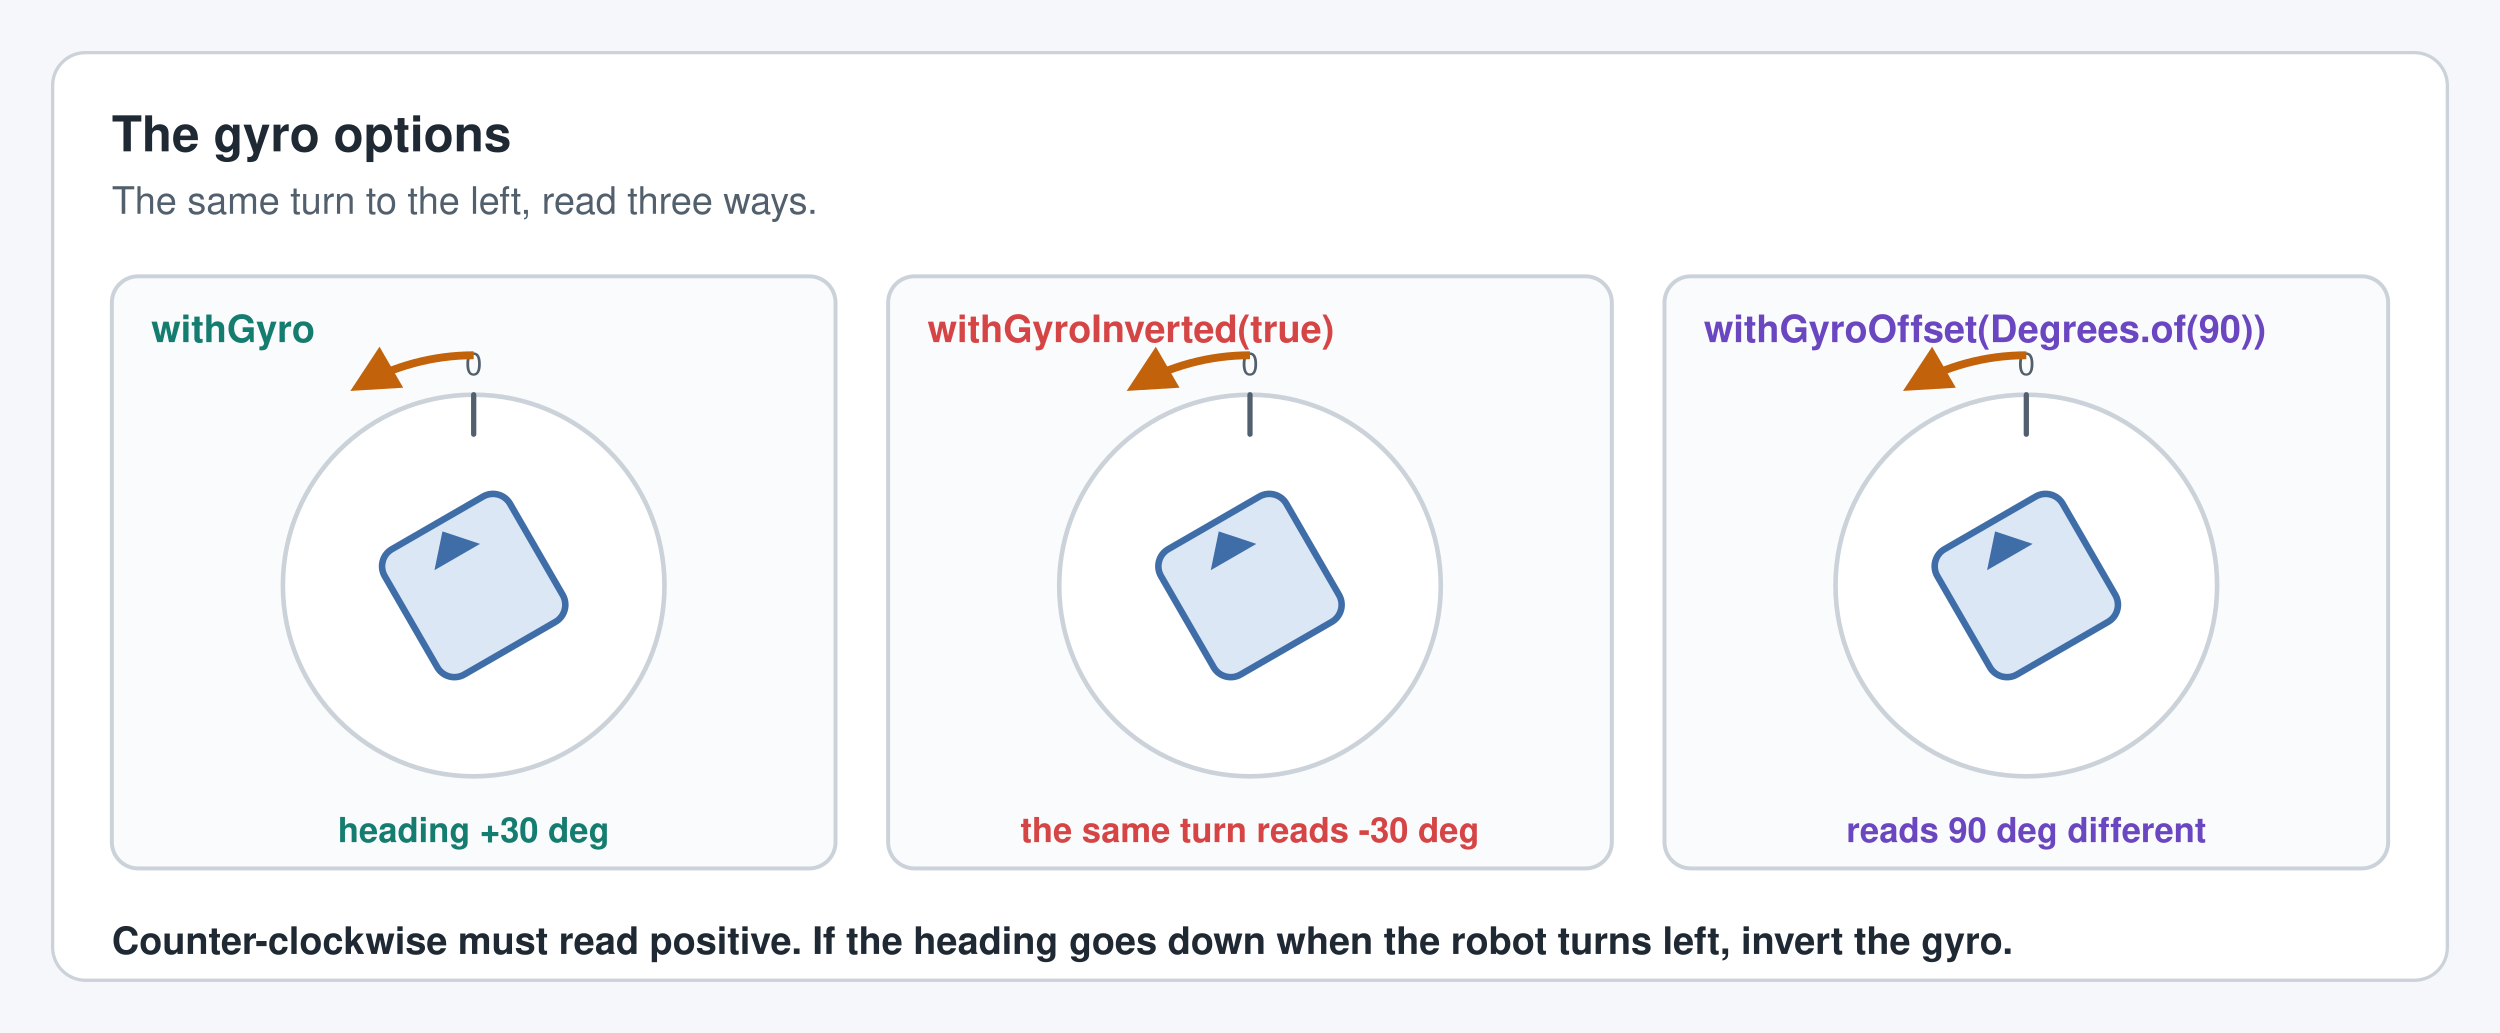
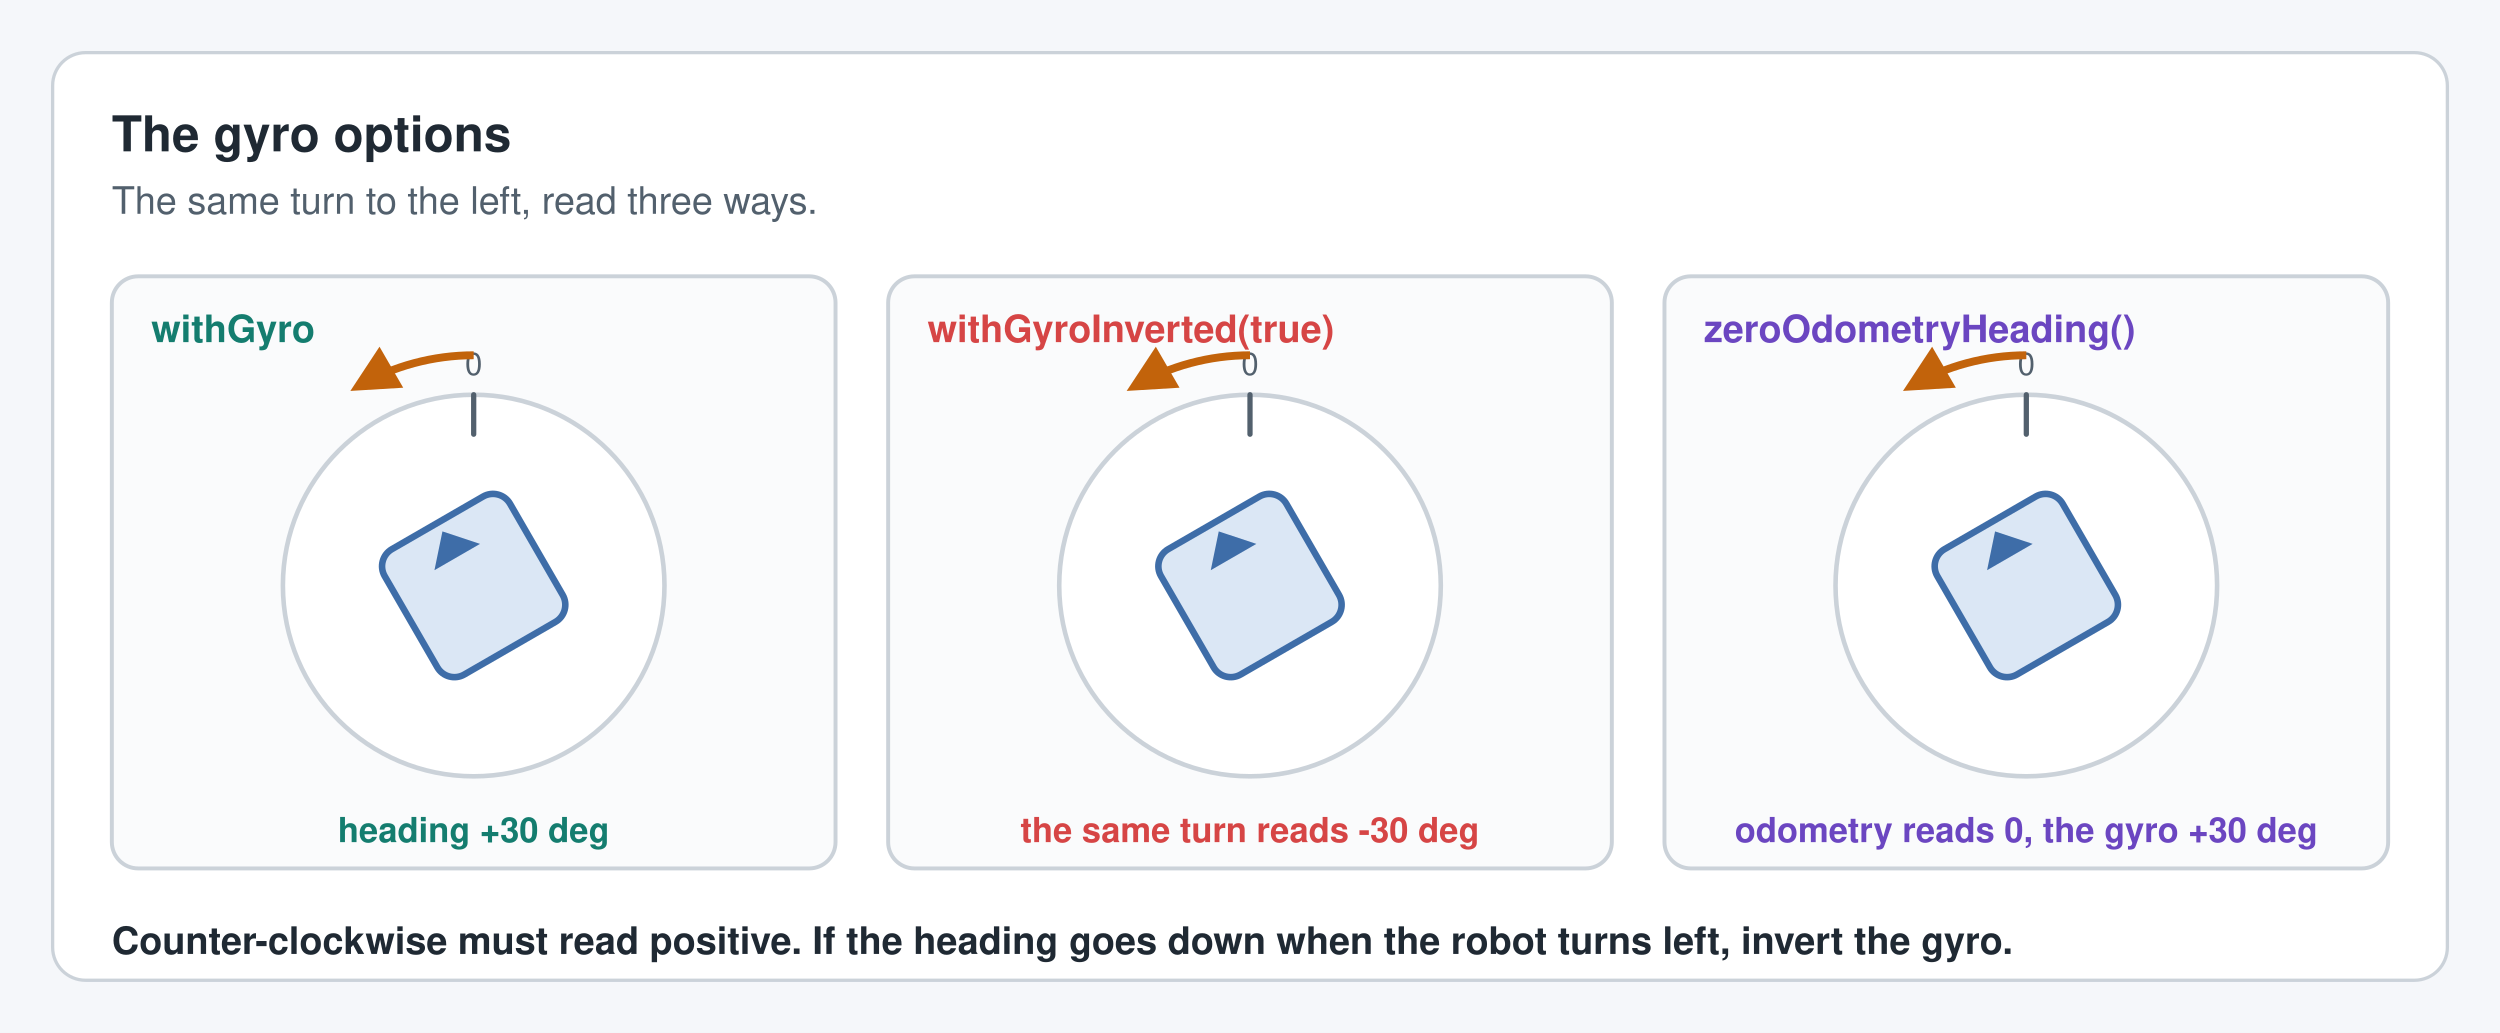
<svg xmlns="http://www.w3.org/2000/svg" viewBox="0 0 760 314" width="760" height="314" font-family="Segoe UI, Helvetica, Arial, sans-serif" role="img" aria-labelledby="t d">
  <defs>
    <marker id="ak" viewBox="0 0 10 10" refX="8" refY="5" markerWidth="6" markerHeight="6" orient="auto-start-reverse">
      <path d="M0,0 L10,5 L0,10 Z" fill="#52606d" />
    </marker>
    <marker id="ao" viewBox="0 0 10 10" refX="8" refY="5" markerWidth="6" markerHeight="6" orient="auto-start-reverse">
      <path d="M0,0 L10,5 L0,10 Z" fill="#c2630b" />
    </marker>
    <marker id="ap" viewBox="0 0 10 10" refX="8" refY="5" markerWidth="6" markerHeight="6" orient="auto-start-reverse">
      <path d="M0,0 L10,5 L0,10 Z" fill="#6b46c1" />
    </marker>
    <marker id="ag" viewBox="0 0 10 10" refX="8" refY="5" markerWidth="6" markerHeight="6" orient="auto-start-reverse">
      <path d="M0,0 L10,5 L0,10 Z" fill="#147d6f" />
    </marker>
    <marker id="ar" viewBox="0 0 10 10" refX="8" refY="5" markerWidth="6" markerHeight="6" orient="auto-start-reverse">
      <path d="M0,0 L10,5 L0,10 Z" fill="#d64545" />
    </marker>
    <marker id="ab" viewBox="0 0 10 10" refX="8" refY="5" markerWidth="6" markerHeight="6" orient="auto-start-reverse">
      <path d="M0,0 L10,5 L0,10 Z" fill="#3e6da8" />
    </marker>
  </defs>
  <rect width="760" height="314" fill="#f5f7fa" />
  <rect x="16.0" y="16.0" width="728.0" height="282.0" rx="10" fill="#ffffff" stroke="#cbd2d9" stroke-width="1" />
  <text x="34.0" y="46.0" font-size="15" font-weight="700" text-anchor="start" fill="#1f2933">The gyro options</text>
  <text x="34.0" y="65.0" font-size="11.5" font-weight="400" text-anchor="start" fill="#52606d">The same turn to the left, read three ways.</text>
  <rect x="34.0" y="84.0" width="220.0" height="180.0" rx="8" fill="#fafbfc" stroke="#cbd2d9" stroke-width="1.2" />
  <text x="46.0" y="104.0" font-size="11.5" font-weight="700" text-anchor="start" fill="#147d6f">withGyro</text>
  <circle cx="144.0" cy="178.0" r="58" fill="#ffffff" stroke="#cbd2d9" stroke-width="1.4" />
  <line x1="144.0" y1="120.0" x2="144.0" y2="132.0" stroke="#52606d" stroke-width="1.6" stroke-linecap="round" />
  <text x="144.0" y="114.0" font-size="9.5" font-weight="400" text-anchor="middle" fill="#52606d">0</text>
  <g transform="translate(144.0,178.0) rotate(-30.0)">
    <rect x="-22.0" y="-22.0" width="44.0" height="44.0" rx="6" fill="#dbe7f5" stroke="#3e6da8" stroke-width="2" />
    <path d="M-8,-10.0 L0,-19.0 L8,-10.0 Z" fill="#3e6da8" />
  </g>
  <path d="M144.0,108.0 A70,70 0 0 0 109.0,117.4" fill="none" stroke="#c2630b" stroke-width="2.4" marker-end="url(#ao)" />
  <text x="144.0" y="256.0" font-size="10.5" font-weight="700" text-anchor="middle" fill="#147d6f">heading +30 deg</text>
  <rect x="270.0" y="84.0" width="220.0" height="180.0" rx="8" fill="#fafbfc" stroke="#cbd2d9" stroke-width="1.2" />
  <text x="282.0" y="104.0" font-size="11.5" font-weight="700" text-anchor="start" fill="#d64545">withGyroInverted(true)</text>
  <circle cx="380.0" cy="178.0" r="58" fill="#ffffff" stroke="#cbd2d9" stroke-width="1.4" />
  <line x1="380.0" y1="120.0" x2="380.0" y2="132.0" stroke="#52606d" stroke-width="1.6" stroke-linecap="round" />
  <text x="380.0" y="114.0" font-size="9.5" font-weight="400" text-anchor="middle" fill="#52606d">0</text>
  <g transform="translate(380.0,178.0) rotate(-30.0)">
    <rect x="-22.0" y="-22.0" width="44.0" height="44.0" rx="6" fill="#dbe7f5" stroke="#3e6da8" stroke-width="2" />
    <path d="M-8,-10.0 L0,-19.0 L8,-10.0 Z" fill="#3e6da8" />
  </g>
  <path d="M380.0,108.0 A70,70 0 0 0 345.0,117.4" fill="none" stroke="#c2630b" stroke-width="2.4" marker-end="url(#ao)" />
  <text x="380.0" y="256.0" font-size="10.5" font-weight="700" text-anchor="middle" fill="#d64545">the same turn reads -30 deg</text>
  <rect x="506.0" y="84.0" width="220.0" height="180.0" rx="8" fill="#fafbfc" stroke="#cbd2d9" stroke-width="1.2" />
-   <text x="518.0" y="104.0" font-size="11.5" font-weight="700" text-anchor="start" fill="#6b46c1">withGyroOffset(Degrees.of(90))</text>
+   <text x="518.0" y="104.0" font-size="11.5" font-weight="700" text-anchor="start" fill="#6b46c1">zeroOdometryHeading()</text>
  <circle cx="616.0" cy="178.0" r="58" fill="#ffffff" stroke="#cbd2d9" stroke-width="1.4" />
  <line x1="616.0" y1="120.0" x2="616.0" y2="132.0" stroke="#52606d" stroke-width="1.6" stroke-linecap="round" />
  <text x="616.0" y="114.0" font-size="9.5" font-weight="400" text-anchor="middle" fill="#52606d">0</text>
  <g transform="translate(616.0,178.0) rotate(-30.0)">
    <rect x="-22.0" y="-22.0" width="44.0" height="44.0" rx="6" fill="#dbe7f5" stroke="#3e6da8" stroke-width="2" />
    <path d="M-8,-10.0 L0,-19.0 L8,-10.0 Z" fill="#3e6da8" />
  </g>
  <path d="M616.0,108.0 A70,70 0 0 0 581.0,117.4" fill="none" stroke="#c2630b" stroke-width="2.4" marker-end="url(#ao)" />
-   <text x="616.0" y="256.0" font-size="10.5" font-weight="700" text-anchor="middle" fill="#6b46c1">reads 90 deg different</text>
+   <text x="616.0" y="256.0" font-size="10.5" font-weight="700" text-anchor="middle" fill="#6b46c1">odometry reads 0, the gyro +30 deg</text>
  <text x="34.0" y="290.0" font-size="11.5" font-weight="700" text-anchor="start" fill="#1f2933">Counter-clockwise must read positive. If the heading goes down when the robot turns left, invert the gyro.</text>
</svg>
